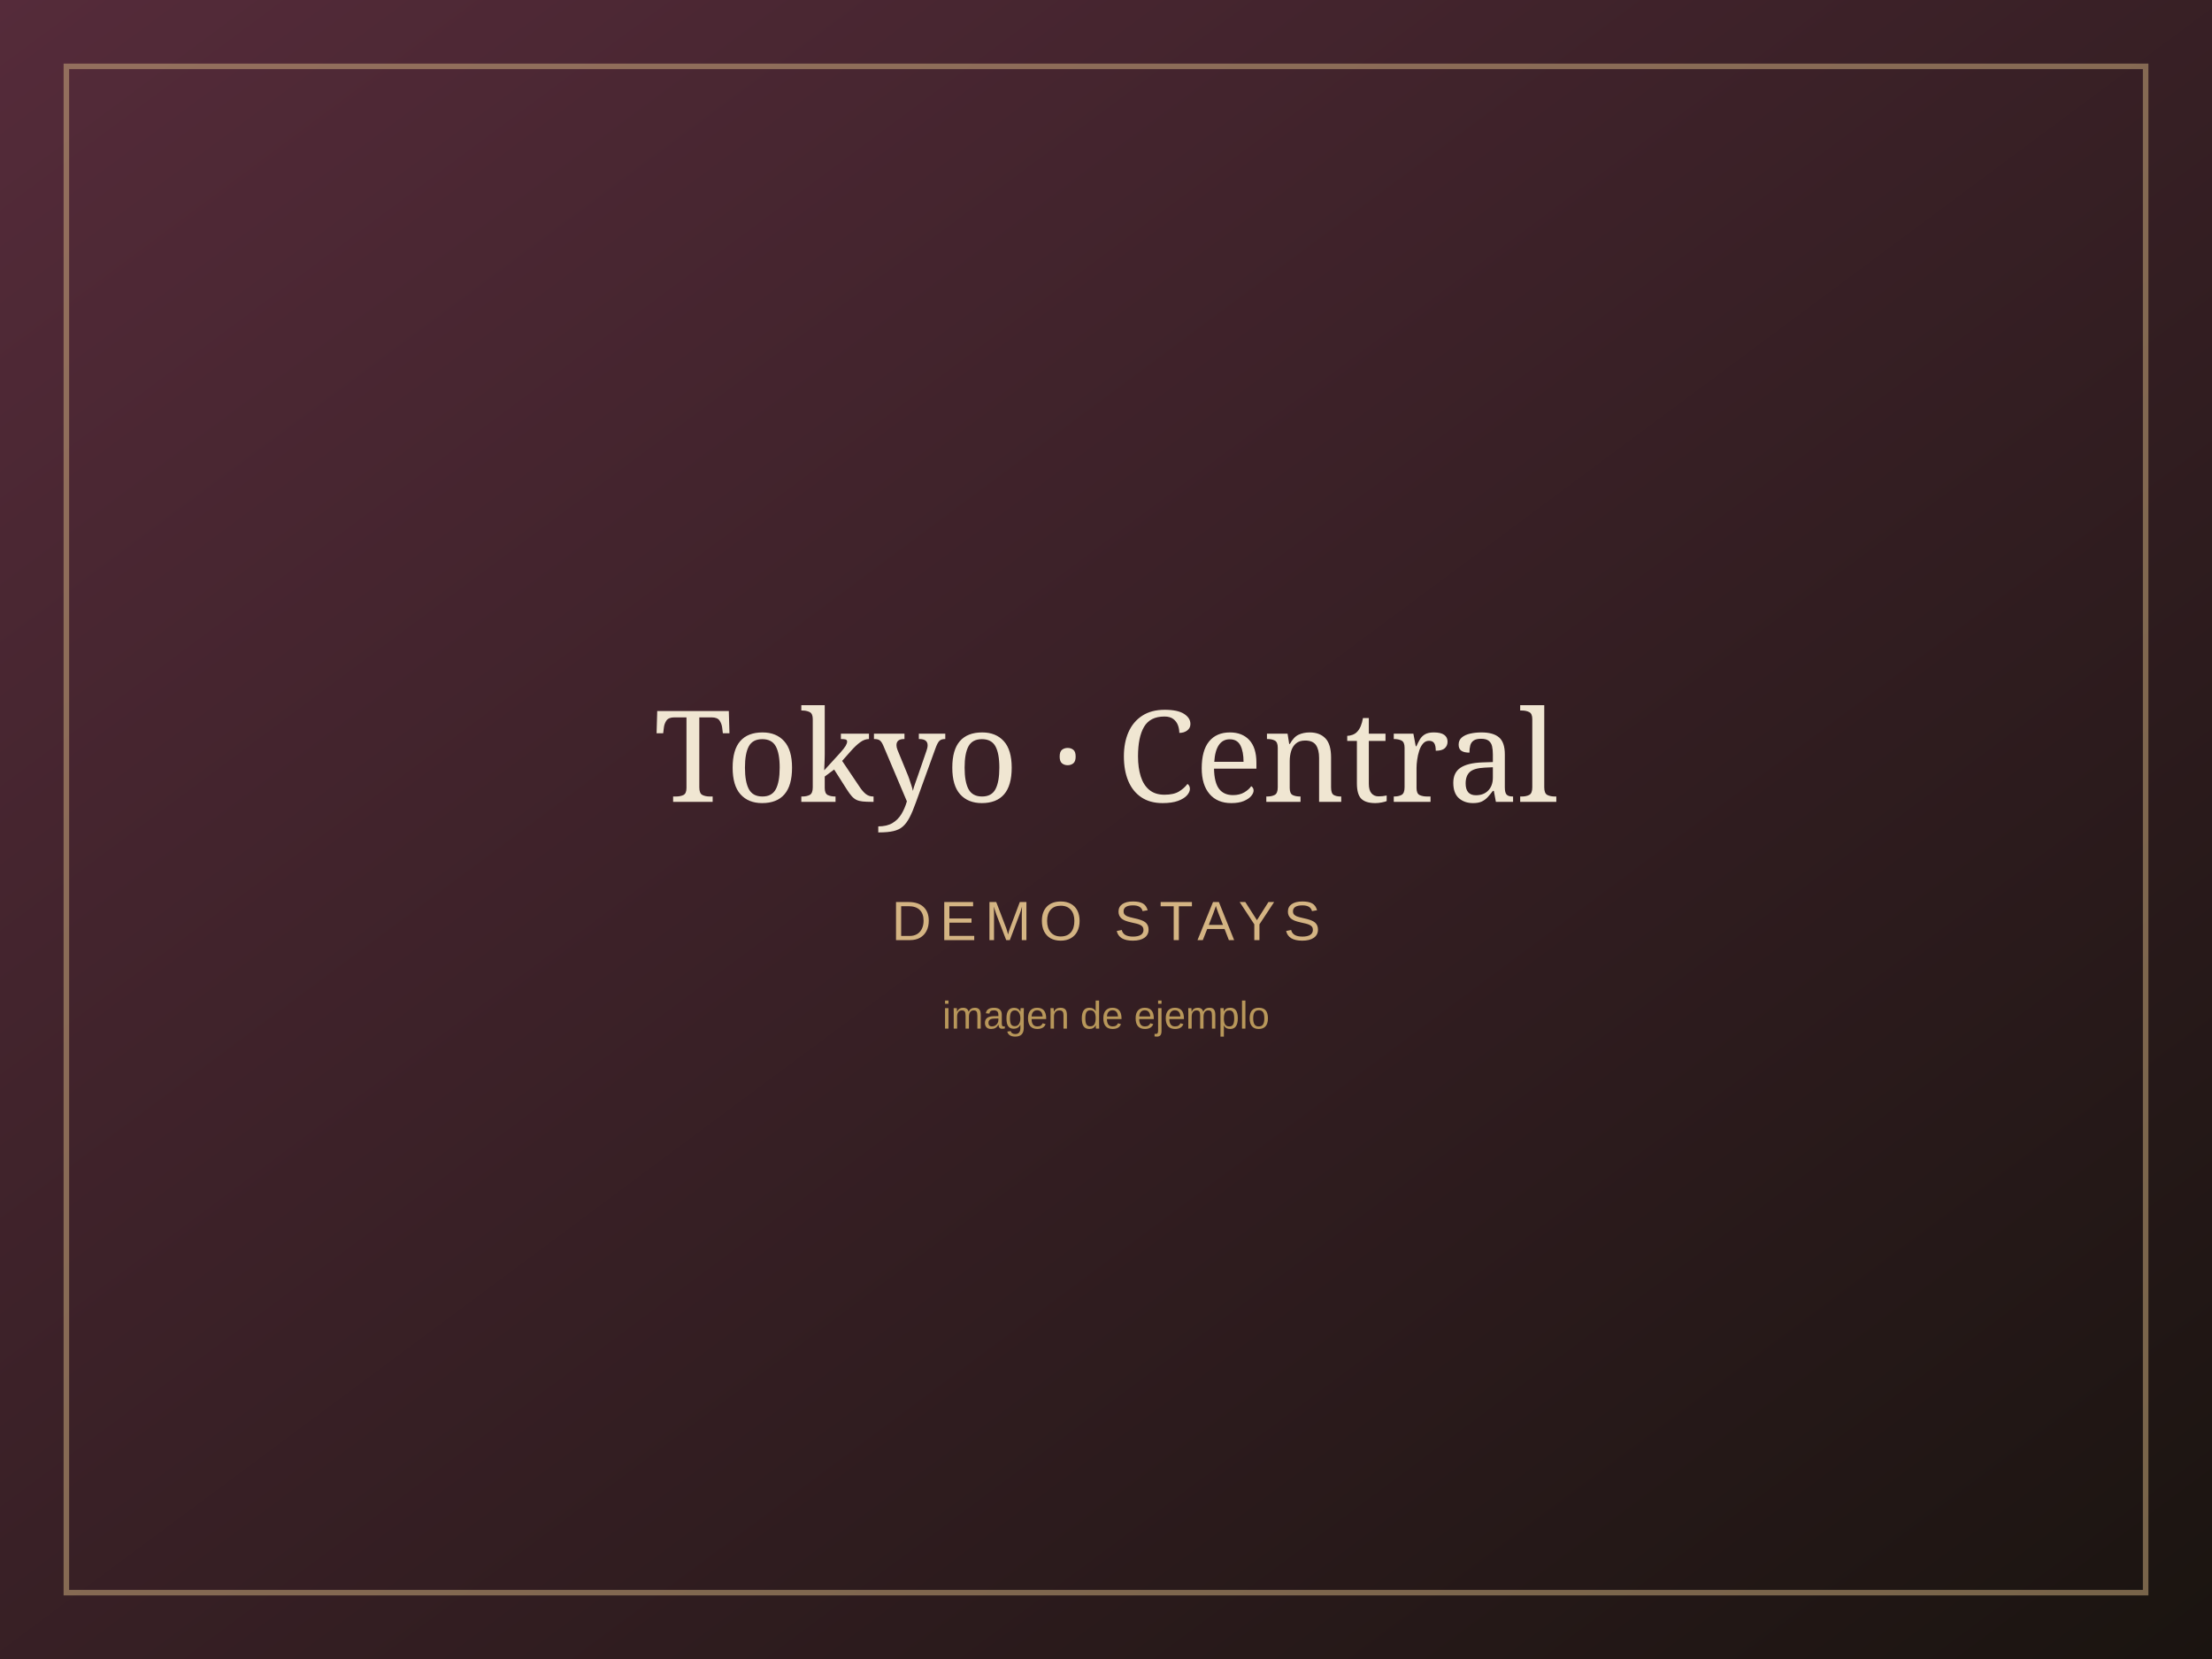
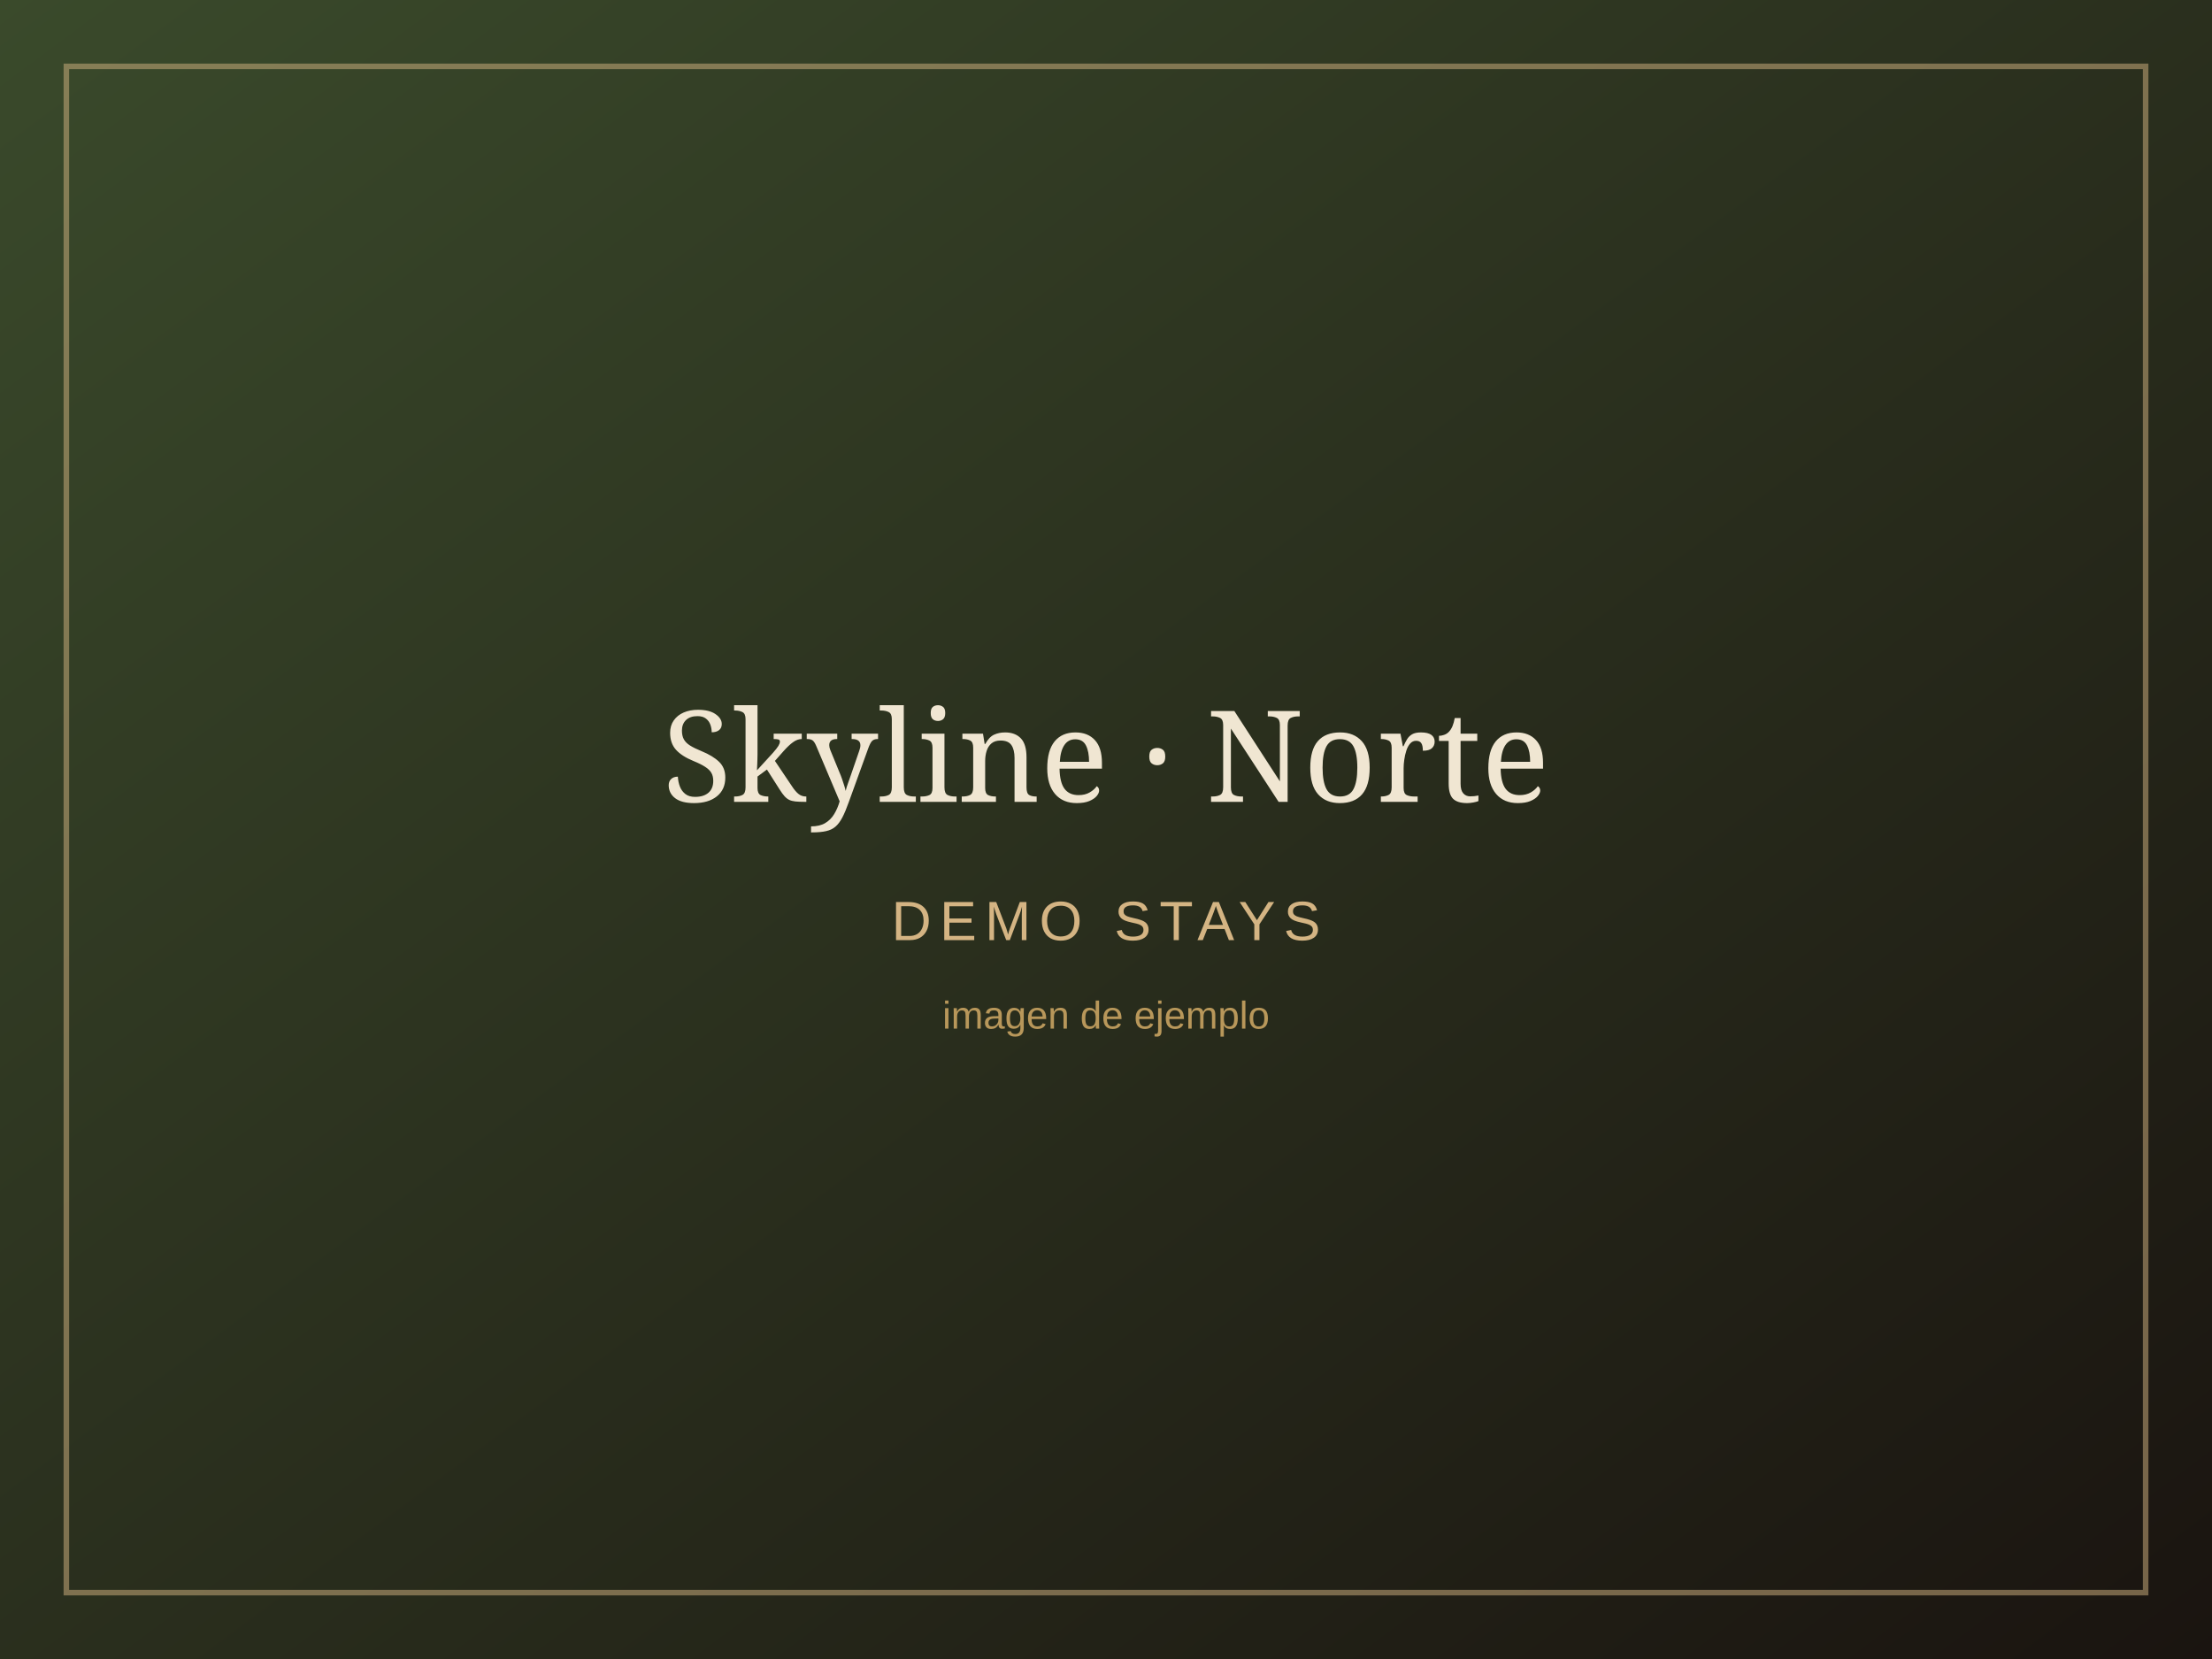
- <svg xmlns="http://www.w3.org/2000/svg" width="800" height="600" viewBox="0 0 800 600" role="img" aria-label="Tokyo · Central">
+ <svg xmlns="http://www.w3.org/2000/svg" width="800" height="600" viewBox="0 0 800 600" role="img" aria-label="Skyline · Norte">
  <defs>
    <linearGradient id="g" x1="0" y1="0" x2="1" y2="1">
-       <stop offset="0" stop-color="#552b3a" />
+       <stop offset="0" stop-color="#3a4a2b" />
      <stop offset="1" stop-color="#1a1410" />
    </linearGradient>
  </defs>
  <rect width="800" height="600" fill="url(#g)" />
  <rect x="24" y="24" width="752" height="552" fill="none" stroke="#d4b483" stroke-opacity="0.5" stroke-width="2" />
-   <text x="400" y="290" font-family="Georgia, serif" font-size="46" fill="#f0e6d2" text-anchor="middle">Tokyo · Central</text>
+   <text x="400" y="290" font-family="Georgia, serif" font-size="46" fill="#f0e6d2" text-anchor="middle">Skyline · Norte</text>
  <text x="400" y="340" font-family="Arial, sans-serif" font-size="20" fill="#d4b483" letter-spacing="3" text-anchor="middle">DEMO STAYS</text>
  <text x="400" y="372" font-family="Arial, sans-serif" font-size="14" fill="#b8975a" text-anchor="middle">imagen de ejemplo</text>
</svg>
